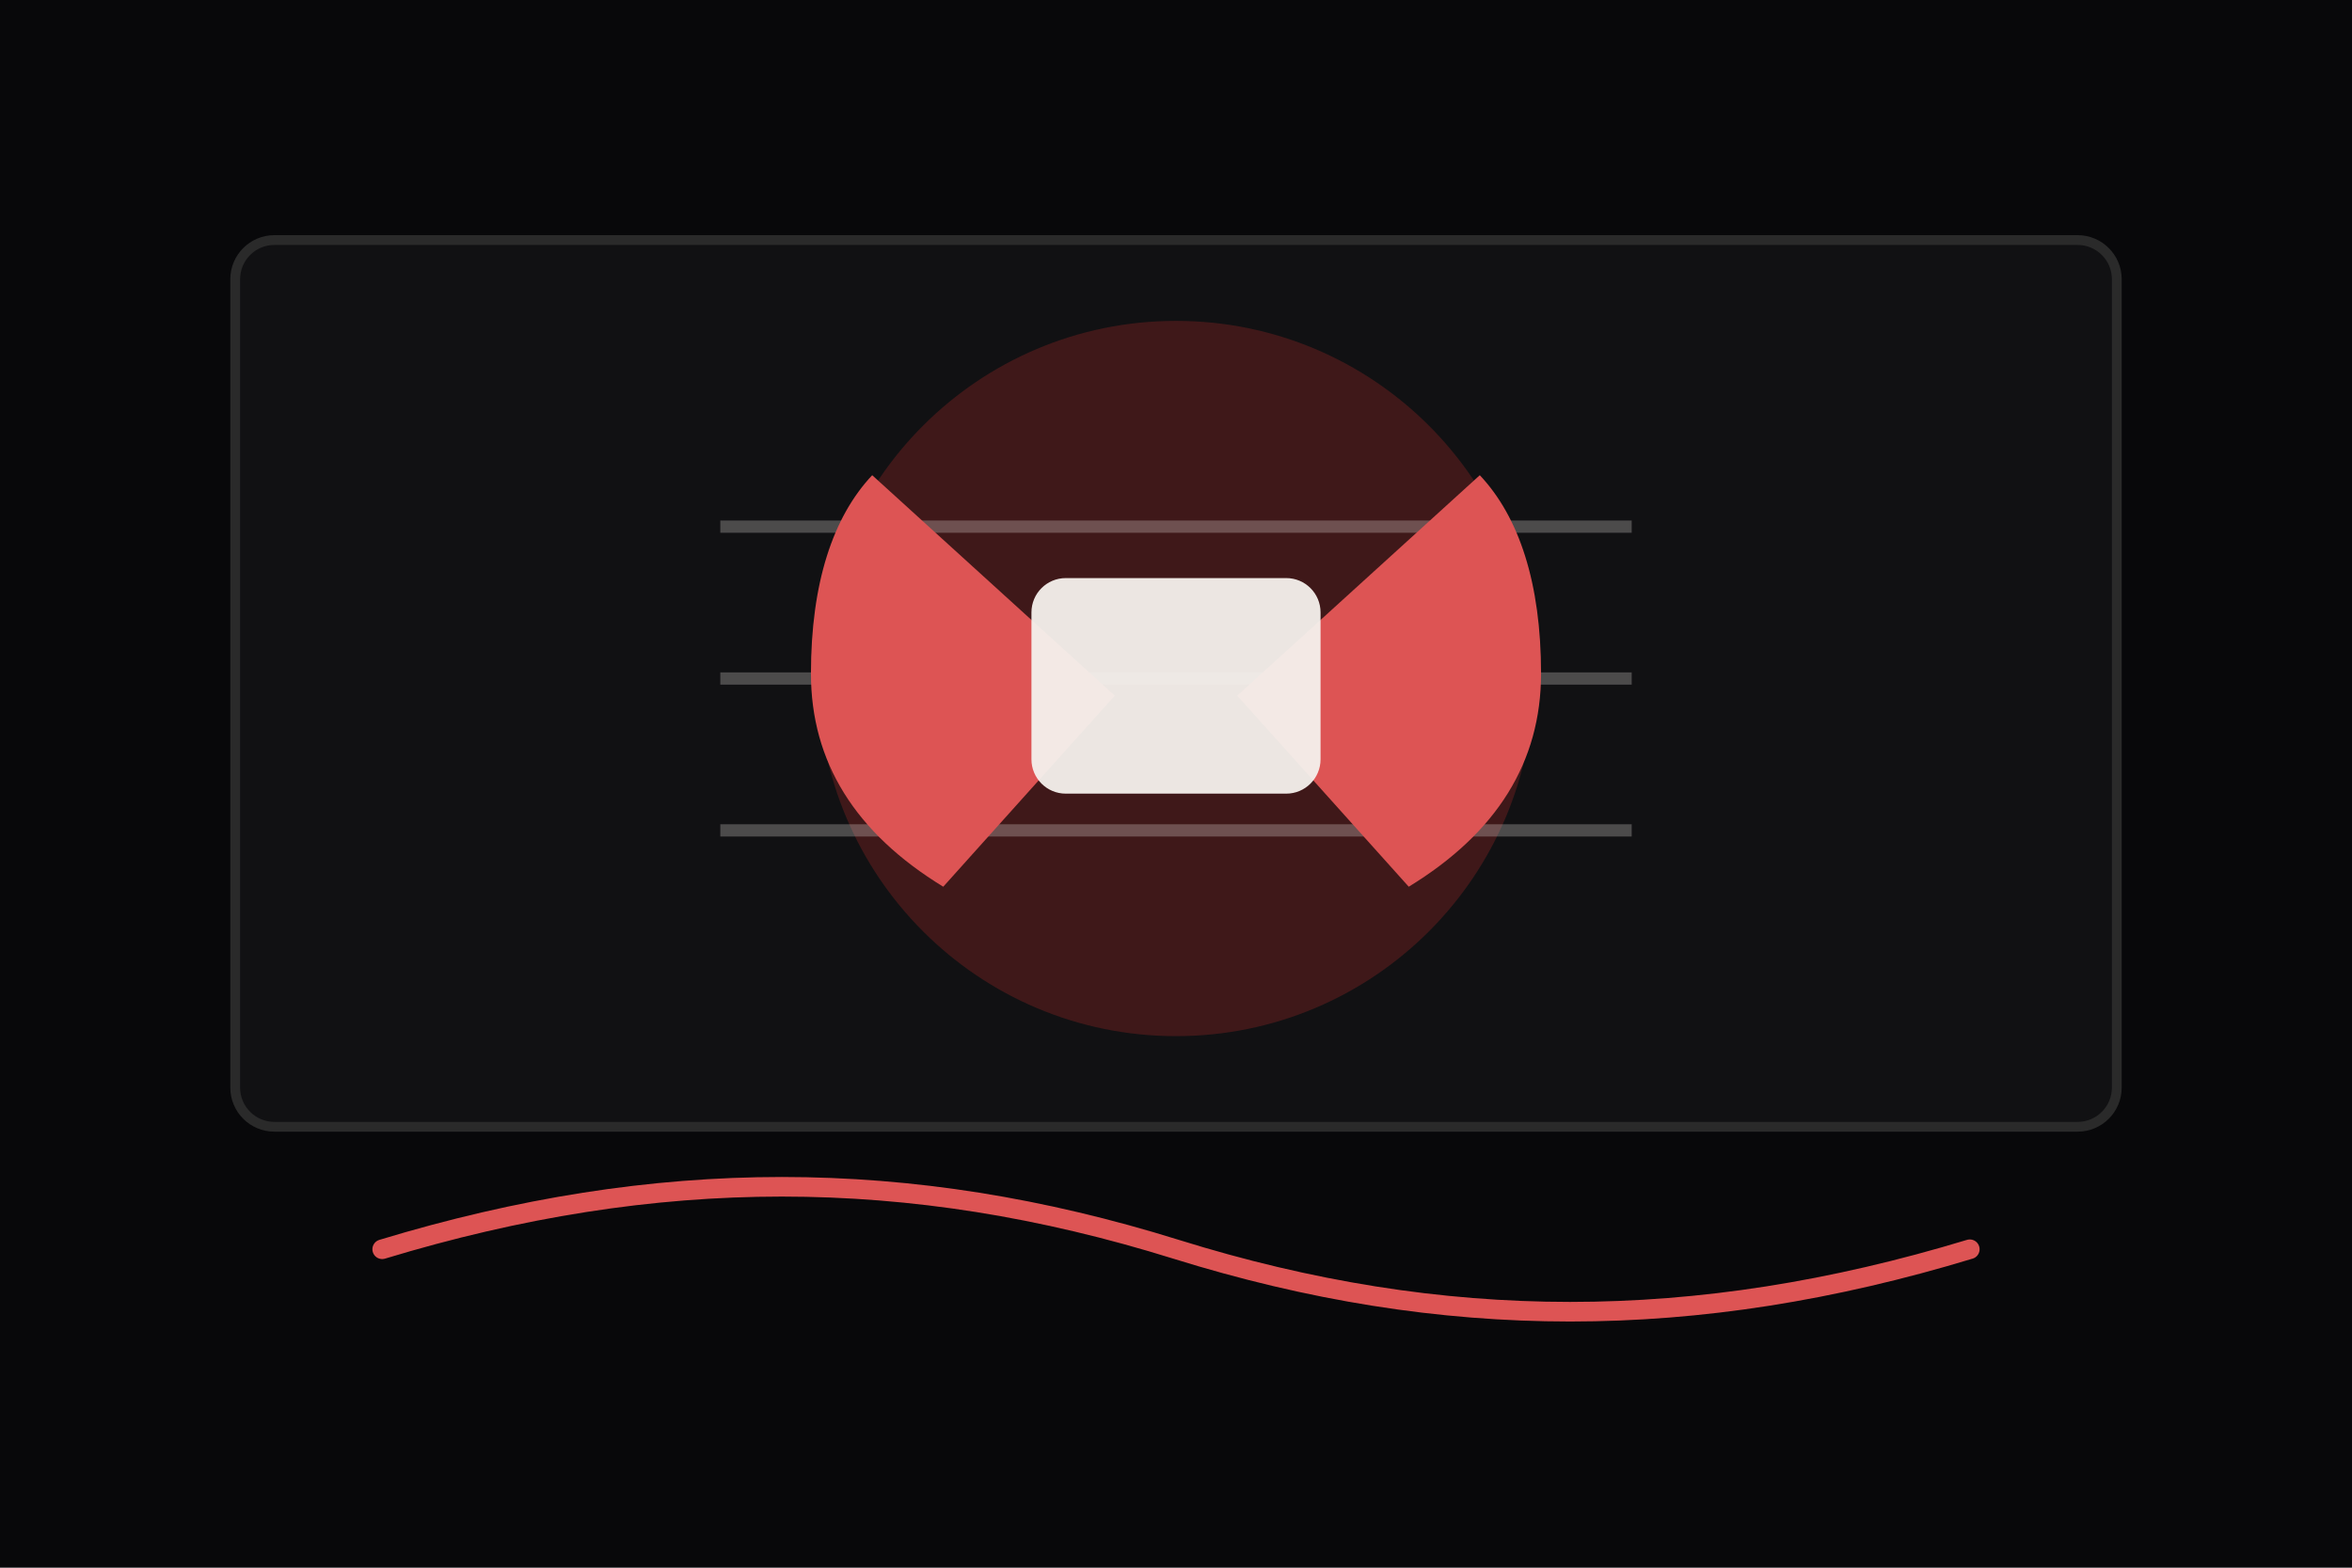
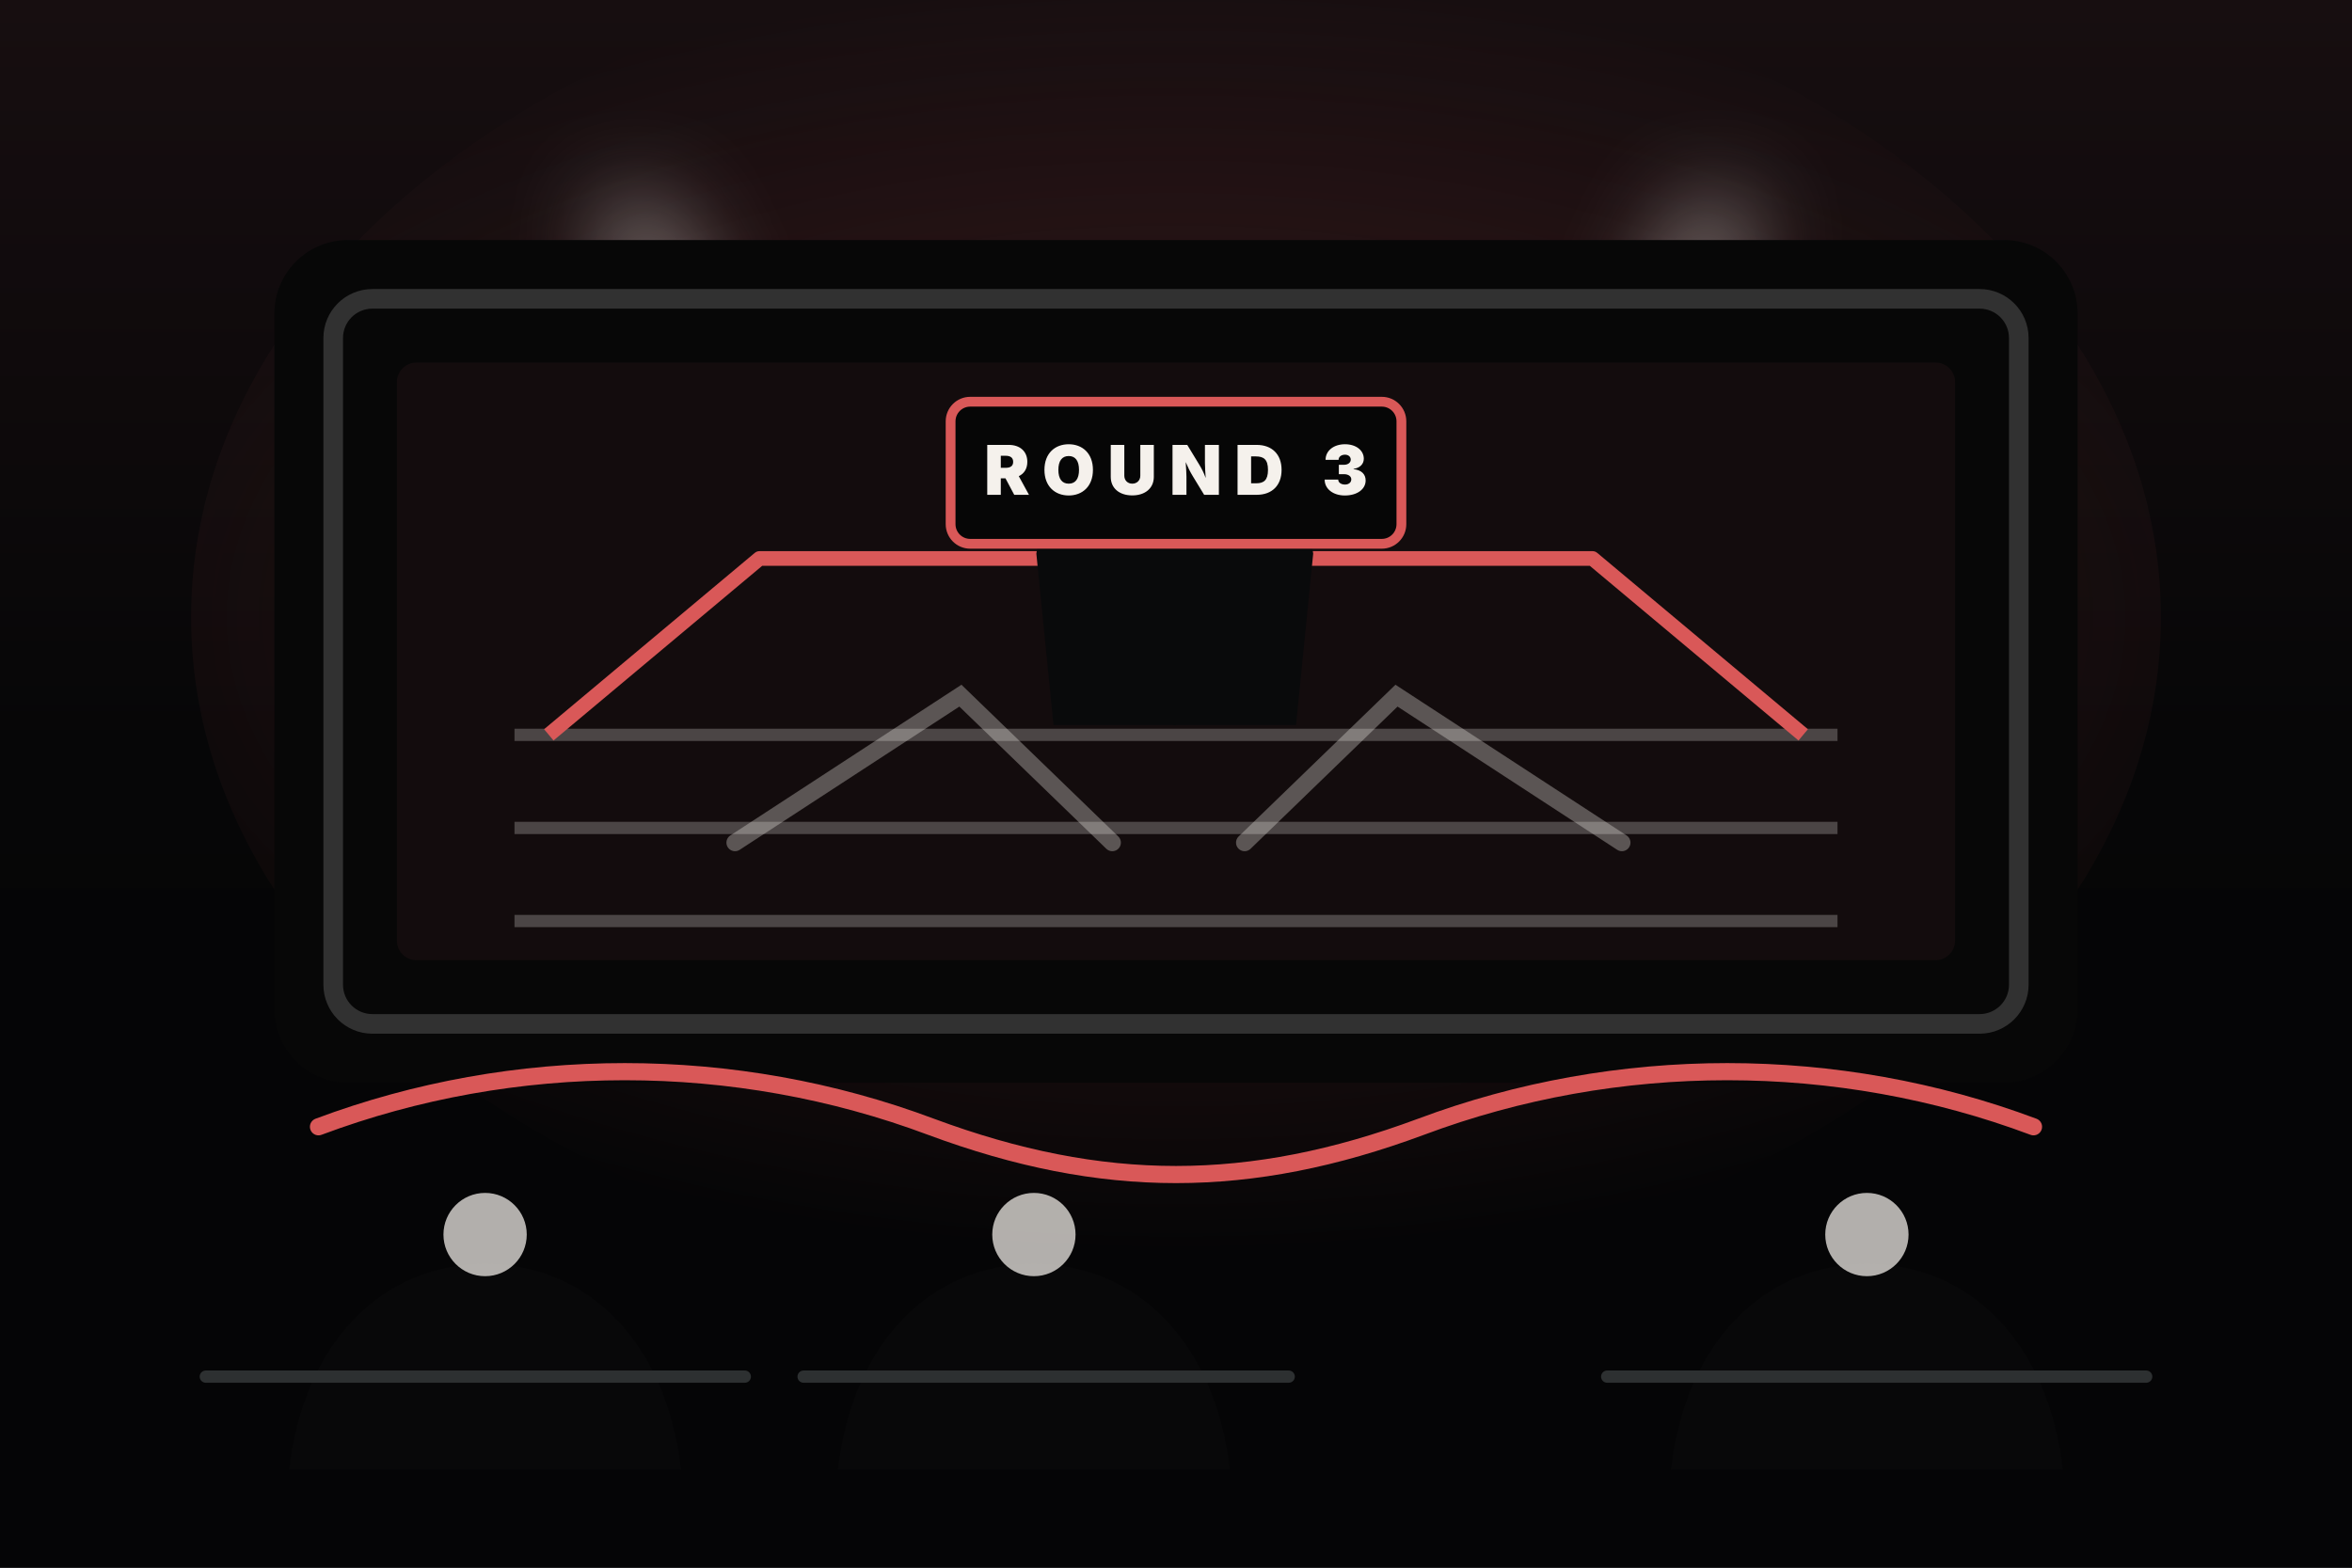
<svg xmlns="http://www.w3.org/2000/svg" width="960" height="640" viewBox="0 0 960 640" fill="none">
-   <rect width="960" height="640" fill="#08080A" />
-   <rect x="96" y="98" width="768" height="362" rx="16" fill="#111113" stroke="#2A2A2A" stroke-width="4" />
-   <circle cx="480" cy="277" r="146" fill="#6B1F1F" fill-opacity="0.52" />
-   <path d="M294 215H666M294 277H666M294 339H666" stroke="#F5F1EC" stroke-opacity="0.26" stroke-width="5" />
-   <path d="M356 194L455 284L385 362C349 340 331 311 331 275C331 238 340 211 356 194Z" fill="#DD5454" />
-   <path d="M604 194L505 284L575 362C611 340 629 311 629 275C629 238 620 211 604 194Z" fill="#DD5454" />
-   <rect x="421" y="236" width="118" height="88" rx="14" fill="#F5F1EC" fill-opacity="0.95" />
-   <path d="M156 510C268 476 371 476 480 510C589 544 692 544 804 510" stroke="#DD5454" stroke-width="8" stroke-linecap="round" />
+   <defs>
+     <linearGradient id="fightBg" x1="480" y1="0" x2="480" y2="640" gradientUnits="userSpaceOnUse">
+       <stop stop-color="#170E10" />
+       <stop offset="0.48" stop-color="#060607" />
+       <stop offset="1" stop-color="#030303" />
+     </linearGradient>
+     <radialGradient id="fightGlow" cx="0" cy="0" r="1" gradientUnits="userSpaceOnUse" gradientTransform="translate(480 252) rotate(90) scale(260 500)">
+       <stop stop-color="#D95858" stop-opacity="0.33" />
+       <stop offset="0.55" stop-color="#D95858" stop-opacity="0.1" />
+       <stop offset="1" stop-color="#D95858" stop-opacity="0" />
+     </radialGradient>
+     <filter id="fightBlur" x="-30%" y="-30%" width="160%" height="160%">
+       <feGaussianBlur stdDeviation="18" />
+     </filter>
+   </defs>
+   <rect width="960" height="640" fill="url(#fightBg)" />
+   <rect y="398" width="960" height="242" fill="#050506" />
+   <ellipse cx="480" cy="252" rx="402" ry="276" fill="url(#fightGlow)" />
+   <g filter="url(#fightBlur)" opacity="0.45">
+     <path d="M260 96L392 390" stroke="#F5F1EC" stroke-width="32" stroke-linecap="round" />
+     <path d="M700 96L568 390" stroke="#F5F1EC" stroke-width="32" stroke-linecap="round" />
+   </g>
+   <g>
+     <rect x="112" y="98" width="736" height="344" rx="30" fill="#070707" />
+     <rect x="136" y="122" width="688" height="296" rx="16" stroke="#313131" stroke-width="8" />
+     <rect x="162" y="148" width="636" height="244" rx="8" fill="#130C0D" />
+     <path d="M210 300H750M210 338H750M210 376H750" stroke="#F5F1EC" stroke-opacity="0.25" stroke-width="5" />
+     <path d="M224 300L310 228H650L736 300" stroke="#D95858" stroke-width="6" stroke-linejoin="round" />
+     <path d="M300 344L392 284L454 344" stroke="#F5F1EC" stroke-opacity="0.32" stroke-width="7" stroke-linecap="round" />
+     <path d="M662 344L570 284L508 344" stroke="#F5F1EC" stroke-opacity="0.32" stroke-width="7" stroke-linecap="round" />
+     <path d="M423 226C426 205 440 190 459 190C482 190 497 210 492 235L480 296H430L423 226Z" fill="#090A0B" />
+     <path d="M536 226C533 205 519 190 500 190C477 190 462 210 467 235L479 296H529L536 226Z" fill="#090A0B" />
+     <circle cx="458" cy="184" r="17" fill="#F5F1EC" opacity="0.7" />
+     <circle cx="501" cy="184" r="17" fill="#F5F1EC" opacity="0.7" />
+     <rect x="388" y="164" width="184" height="58" rx="8" fill="#060606" stroke="#D95858" stroke-width="4" />
+     <text x="480" y="202" text-anchor="middle" font-family="Inter, Arial, sans-serif" font-size="28" font-weight="900" letter-spacing="5" fill="#F5F1EC">ROUND 3</text>
+   </g>
+   <path d="M130 460C210 430 300 430 380 460C450 486 510 486 580 460C660 430 750 430 830 460" stroke="#D95858" stroke-width="7" stroke-linecap="round" />
+   <g fill="#080809">
+     <path d="M118 600C124 548 156 516 198 516C240 516 272 548 278 600H118Z" />
+     <path d="M342 600C348 548 380 516 422 516C464 516 496 548 502 600H342Z" />
+     <path d="M682 600C688 548 720 516 762 516C804 516 836 548 842 600H682Z" />
+   </g>
+   <g fill="#F5F1EC" opacity="0.72">
+     <circle cx="198" cy="504" r="17" />
+     <circle cx="422" cy="504" r="17" />
+     <circle cx="762" cy="504" r="17" />
+   </g>
+   <g stroke="#2D3031" stroke-width="5" stroke-linecap="round">
+     <path d="M84 562H304" />
+     <path d="M328 562H526" />
+     <path d="M656 562H876" />
+   </g>
</svg>
